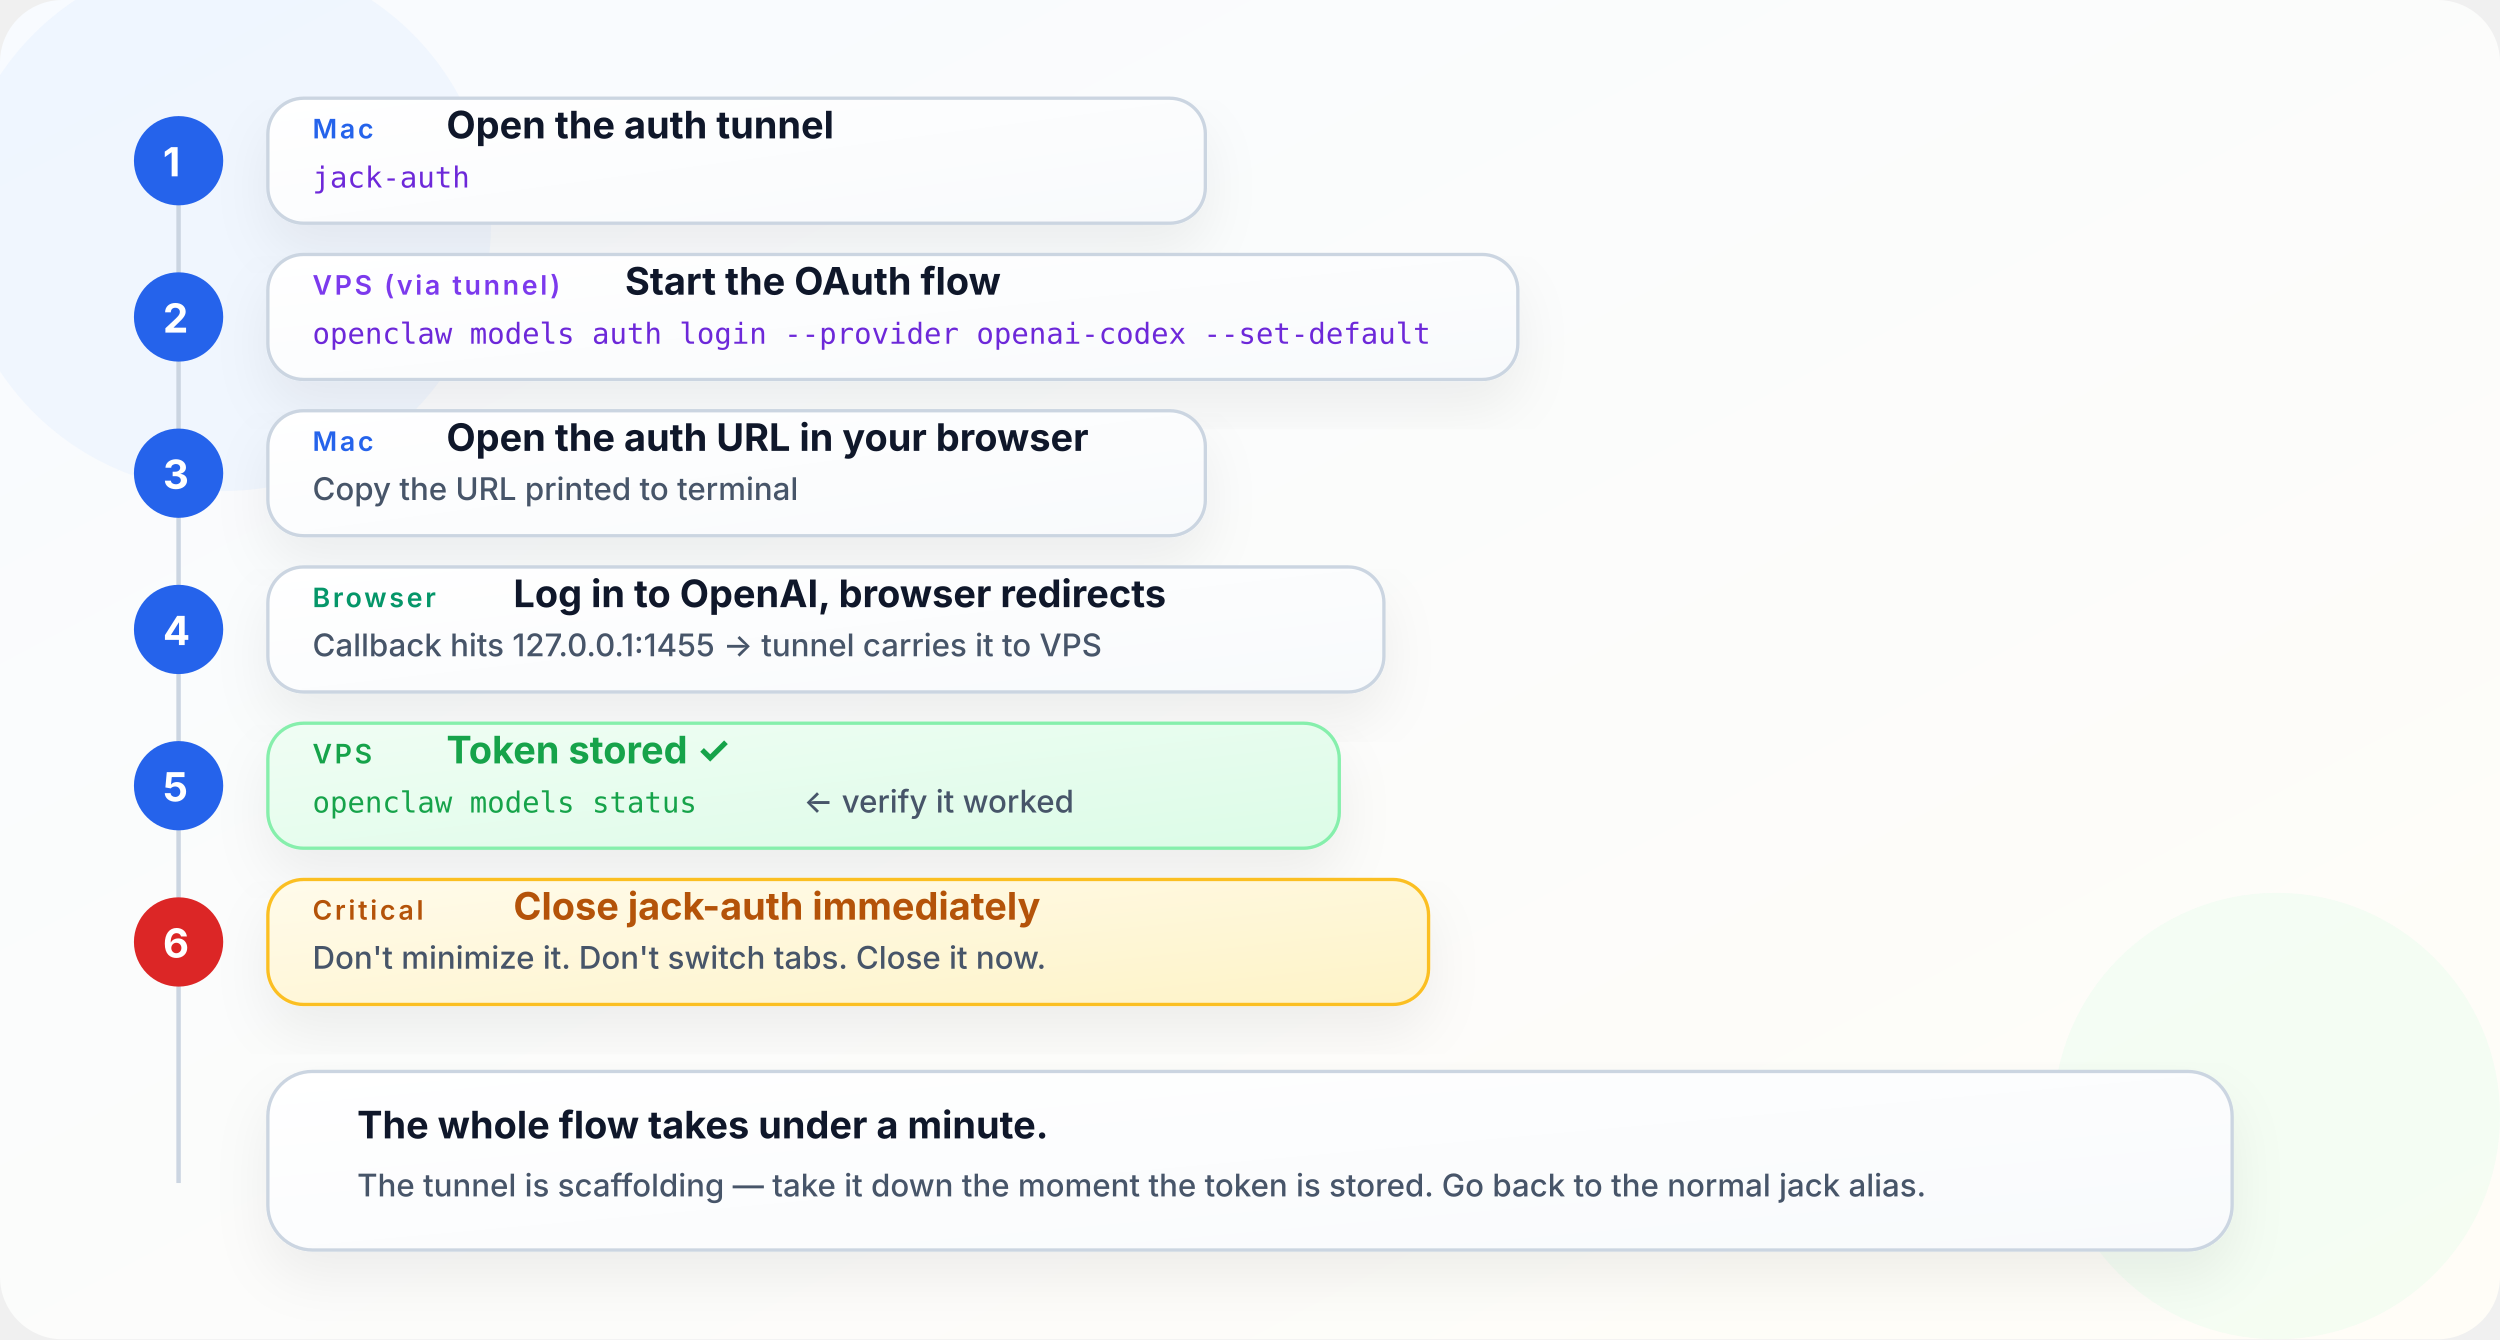
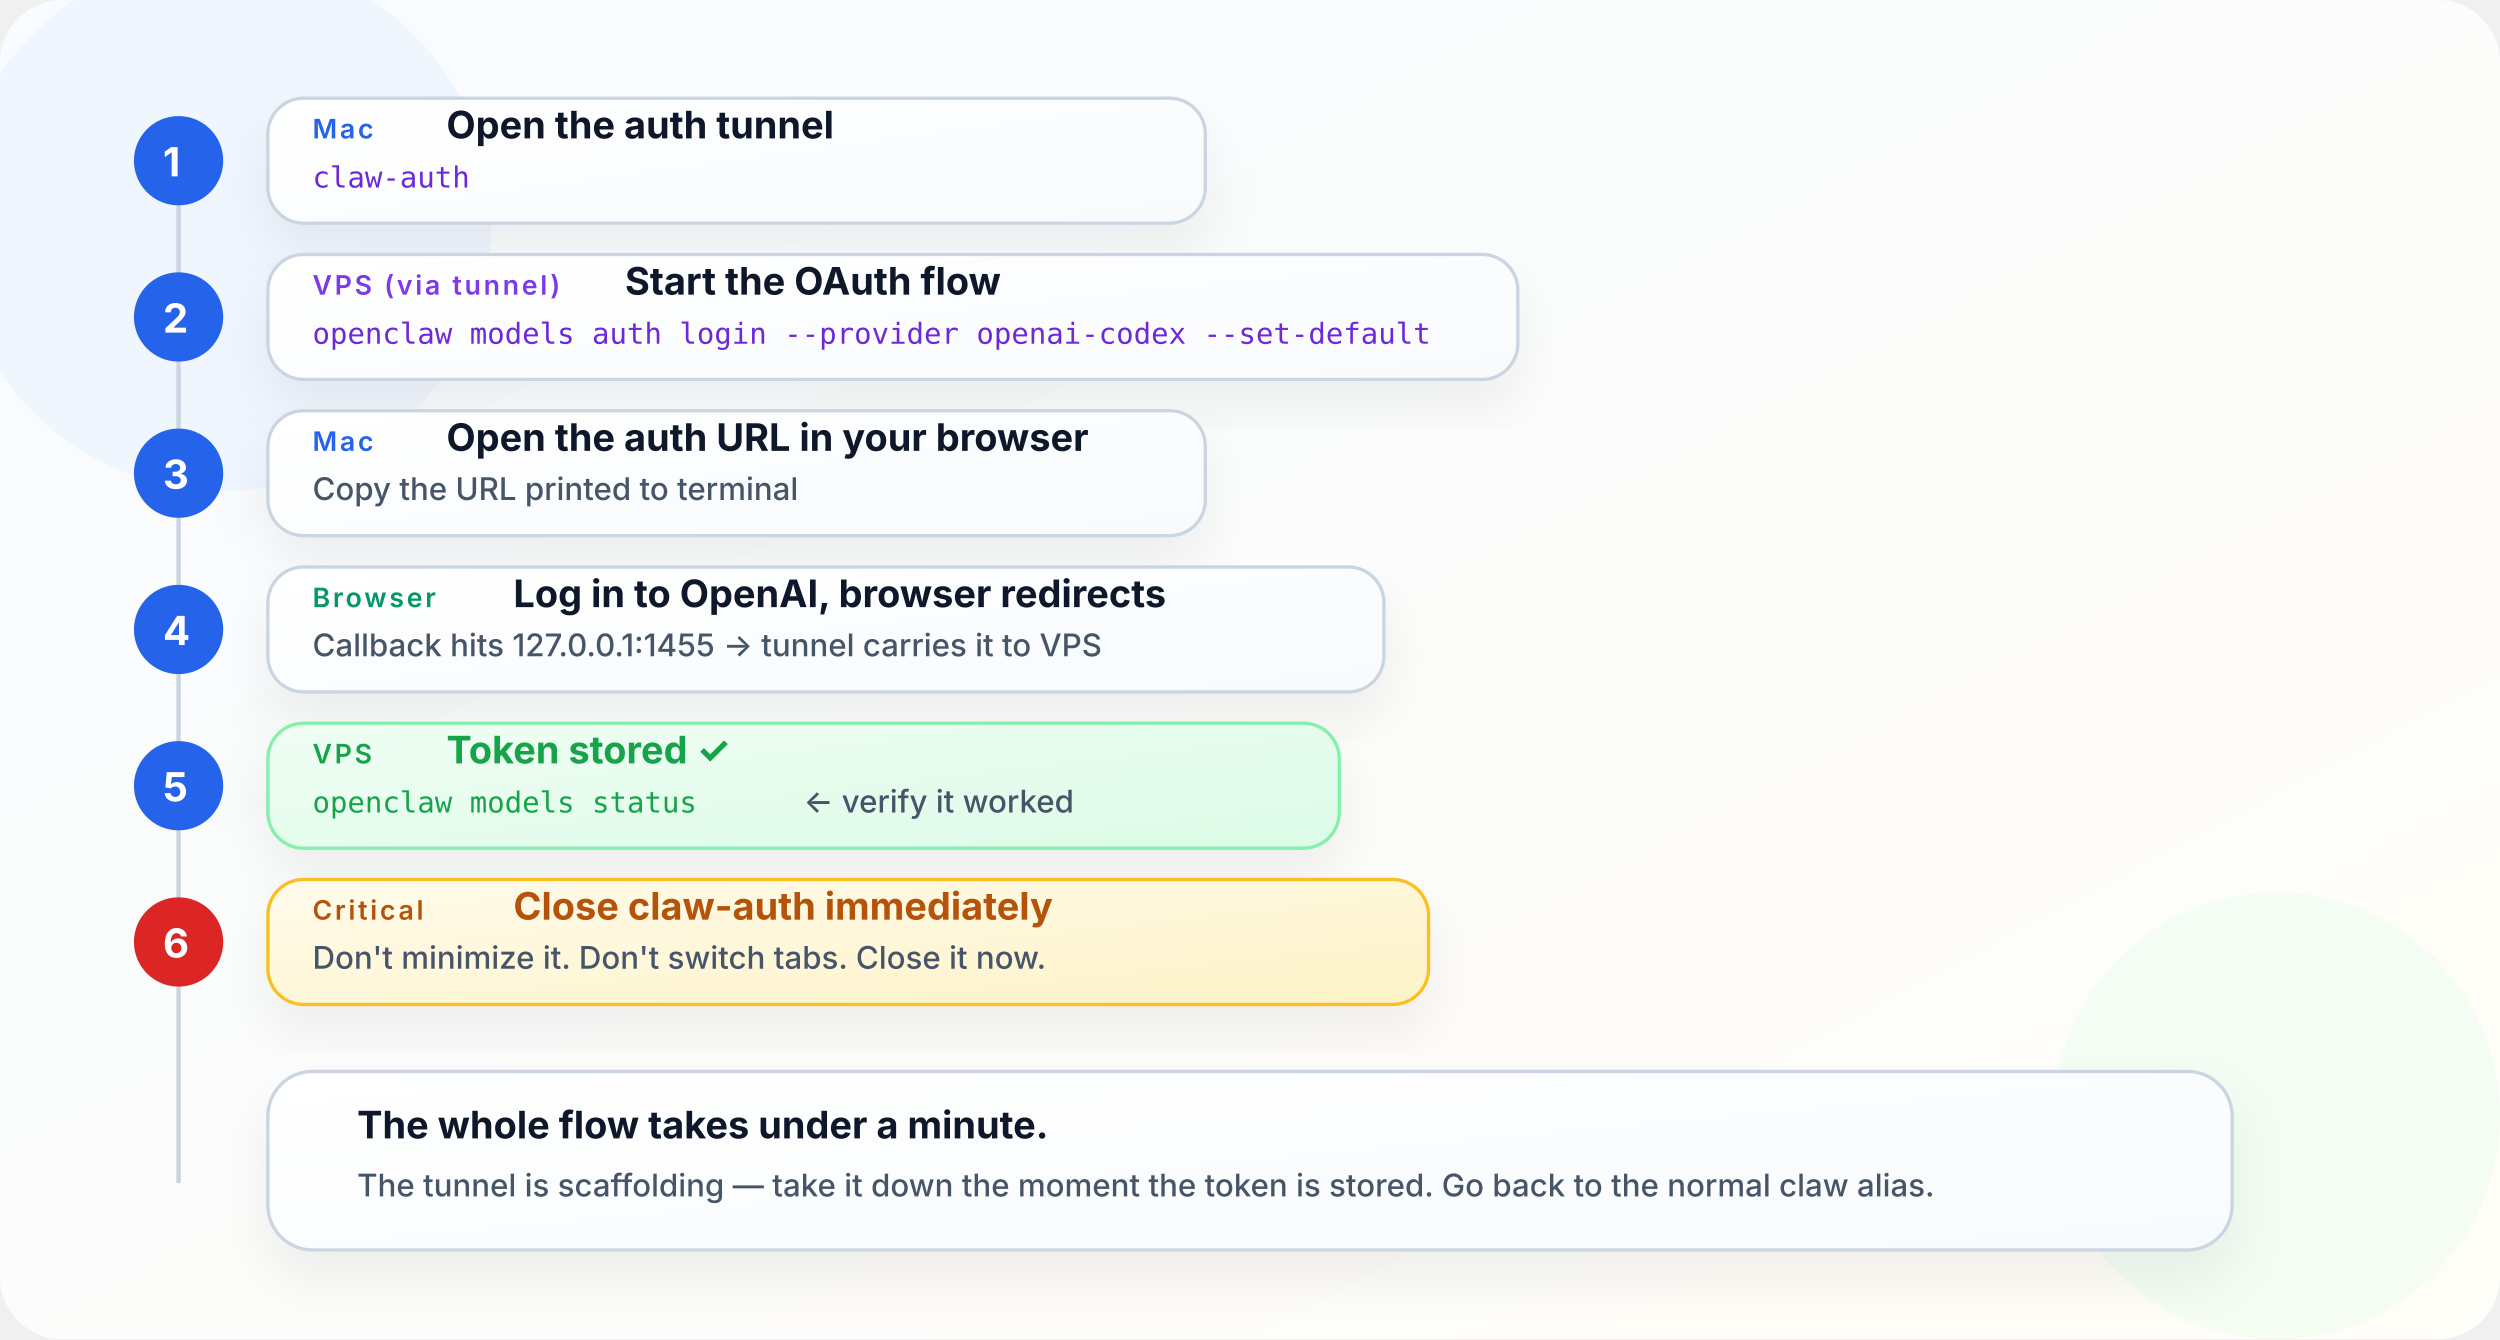
<svg xmlns="http://www.w3.org/2000/svg" width="1120" height="600" viewBox="0 0 1120 600" role="img" aria-labelledby="title desc">
  <defs>
    <linearGradient id="bg" x1="0%" y1="0%" x2="100%" y2="100%">
      <stop offset="0%" stop-color="#f8fbff" />
      <stop offset="100%" stop-color="#fffdf7" />
    </linearGradient>
    <linearGradient id="card-fill" x1="0%" y1="0%" x2="100%" y2="100%">
      <stop offset="0%" stop-color="#ffffff" />
      <stop offset="100%" stop-color="#f8fafc" />
    </linearGradient>
    <linearGradient id="ok-fill" x1="0%" y1="0%" x2="100%" y2="100%">
      <stop offset="0%" stop-color="#f0fdf4" />
      <stop offset="100%" stop-color="#dcfce7" />
    </linearGradient>
    <linearGradient id="warn-fill" x1="0%" y1="0%" x2="100%" y2="100%">
      <stop offset="0%" stop-color="#fffbeb" />
      <stop offset="100%" stop-color="#fef3c7" />
    </linearGradient>
    <filter id="shadow" x="-20%" y="-20%" width="140%" height="160%">
      <feDropShadow dx="0" dy="12" stdDeviation="12" flood-color="#0f172a" flood-opacity="0.06" />
    </filter>
    <style>
      .card { stroke: #cbd5e1; stroke-width: 1.5; }
      .step-num { font: 700 18px -apple-system, BlinkMacSystemFont, "Segoe UI", sans-serif; fill: #ffffff; }
      .step-title { font: 700 17px -apple-system, BlinkMacSystemFont, "Segoe UI", sans-serif; fill: #0f172a; }
      .step-detail { font: 500 14px -apple-system, BlinkMacSystemFont, "Segoe UI", sans-serif; fill: #475569; }
      .code { font: 500 13px "SF Mono", SFMono-Regular, Menlo, monospace; fill: #6d28d9; }
      .where { font: 600 12px -apple-system, BlinkMacSystemFont, "Segoe UI", sans-serif; letter-spacing: 0.1em; text-transform: uppercase; }
      .connector { stroke: #cbd5e1; stroke-width: 2; fill: none; }
    </style>
  </defs>
  <rect width="1120" height="600" rx="28" fill="url(#bg)" />
  <circle cx="100" cy="100" r="120" fill="#dbeafe" opacity="0.3" />
  <circle cx="1020" cy="500" r="100" fill="#dcfce7" opacity="0.3" />
  <path class="connector" d="M 80 90 L 80 530" />
  <circle cx="80" cy="72" r="20" fill="#2563eb" />
  <text class="step-num" x="73" y="79">1</text>
  <rect class="card" x="120" y="44" width="420" height="56" rx="16" fill="url(#card-fill)" filter="url(#shadow)" />
  <text class="where" x="140" y="62" fill="#2563eb">Mac</text>
  <text class="step-title" x="200" y="62">Open the auth tunnel</text>
-   <text class="code" x="140" y="84">jack-auth</text>
+   <text class="code" x="140" y="84">claw-auth</text>
  <circle cx="80" cy="142" r="20" fill="#2563eb" />
  <text class="step-num" x="73" y="149">2</text>
  <rect class="card" x="120" y="114" width="560" height="56" rx="16" fill="url(#card-fill)" filter="url(#shadow)" />
  <text class="where" x="140" y="132" fill="#7c3aed">VPS (via tunnel)</text>
  <text class="step-title" x="280" y="132">Start the OAuth flow</text>
  <text class="code" x="140" y="154">openclaw models auth login --provider openai-codex --set-default</text>
  <circle cx="80" cy="212" r="20" fill="#2563eb" />
  <text class="step-num" x="73" y="219">3</text>
  <rect class="card" x="120" y="184" width="420" height="56" rx="16" fill="url(#card-fill)" filter="url(#shadow)" />
  <text class="where" x="140" y="202" fill="#2563eb">Mac</text>
  <text class="step-title" x="200" y="202">Open the auth URL in your browser</text>
  <text class="step-detail" x="140" y="224">Copy the URL printed to terminal</text>
  <circle cx="80" cy="282" r="20" fill="#2563eb" />
  <text class="step-num" x="73" y="289">4</text>
  <rect class="card" x="120" y="254" width="500" height="56" rx="16" fill="url(#card-fill)" filter="url(#shadow)" />
  <text class="where" x="140" y="272" fill="#059669">Browser</text>
  <text class="step-title" x="230" y="272">Log in to OpenAI, browser redirects</text>
  <text class="step-detail" x="140" y="294">Callback hits 127.0.0.1:1455 → tunnel carries it to VPS</text>
  <circle cx="80" cy="352" r="20" fill="#2563eb" />
  <text class="step-num" x="73" y="359">5</text>
  <rect class="card" x="120" y="324" width="480" height="56" rx="16" fill="url(#ok-fill)" filter="url(#shadow)" style="stroke: #86efac;" />
  <text class="where" x="140" y="342" fill="#16a34a">VPS</text>
  <text class="step-title" x="200" y="342" style="fill: #16a34a;">Token stored ✓</text>
  <text class="code" x="140" y="364" style="fill: #16a34a;">openclaw models status</text>
  <text class="step-detail" x="360" y="364">← verify it worked</text>
  <circle cx="80" cy="422" r="20" fill="#dc2626" />
  <text class="step-num" x="73" y="429">6</text>
  <rect class="card" x="120" y="394" width="520" height="56" rx="16" fill="url(#warn-fill)" filter="url(#shadow)" style="stroke: #fbbf24;" />
  <text class="where" x="140" y="412" fill="#b45309">Critical</text>
-   <text class="step-title" x="230" y="412" style="fill: #b45309;">Close jack-auth immediately</text>
+   <text class="step-title" x="230" y="412" style="fill: #b45309;">Close claw-auth immediately</text>
  <text class="step-detail" x="140" y="434">Don't minimize it. Don't switch tabs. Close it now.</text>
  <rect class="card" x="120" y="480" width="880" height="80" rx="20" fill="url(#card-fill)" filter="url(#shadow)" />
  <text class="step-title" x="160" y="510">The whole flow takes under a minute.</text>
-   <text class="step-detail" x="160" y="536">The tunnel is scaffolding — take it down the moment the token is stored. Go back to the normal jack alias.</text>
+   <text class="step-detail" x="160" y="536">The tunnel is scaffolding — take it down the moment the token is stored. Go back to the normal claw alias.</text>
</svg>
